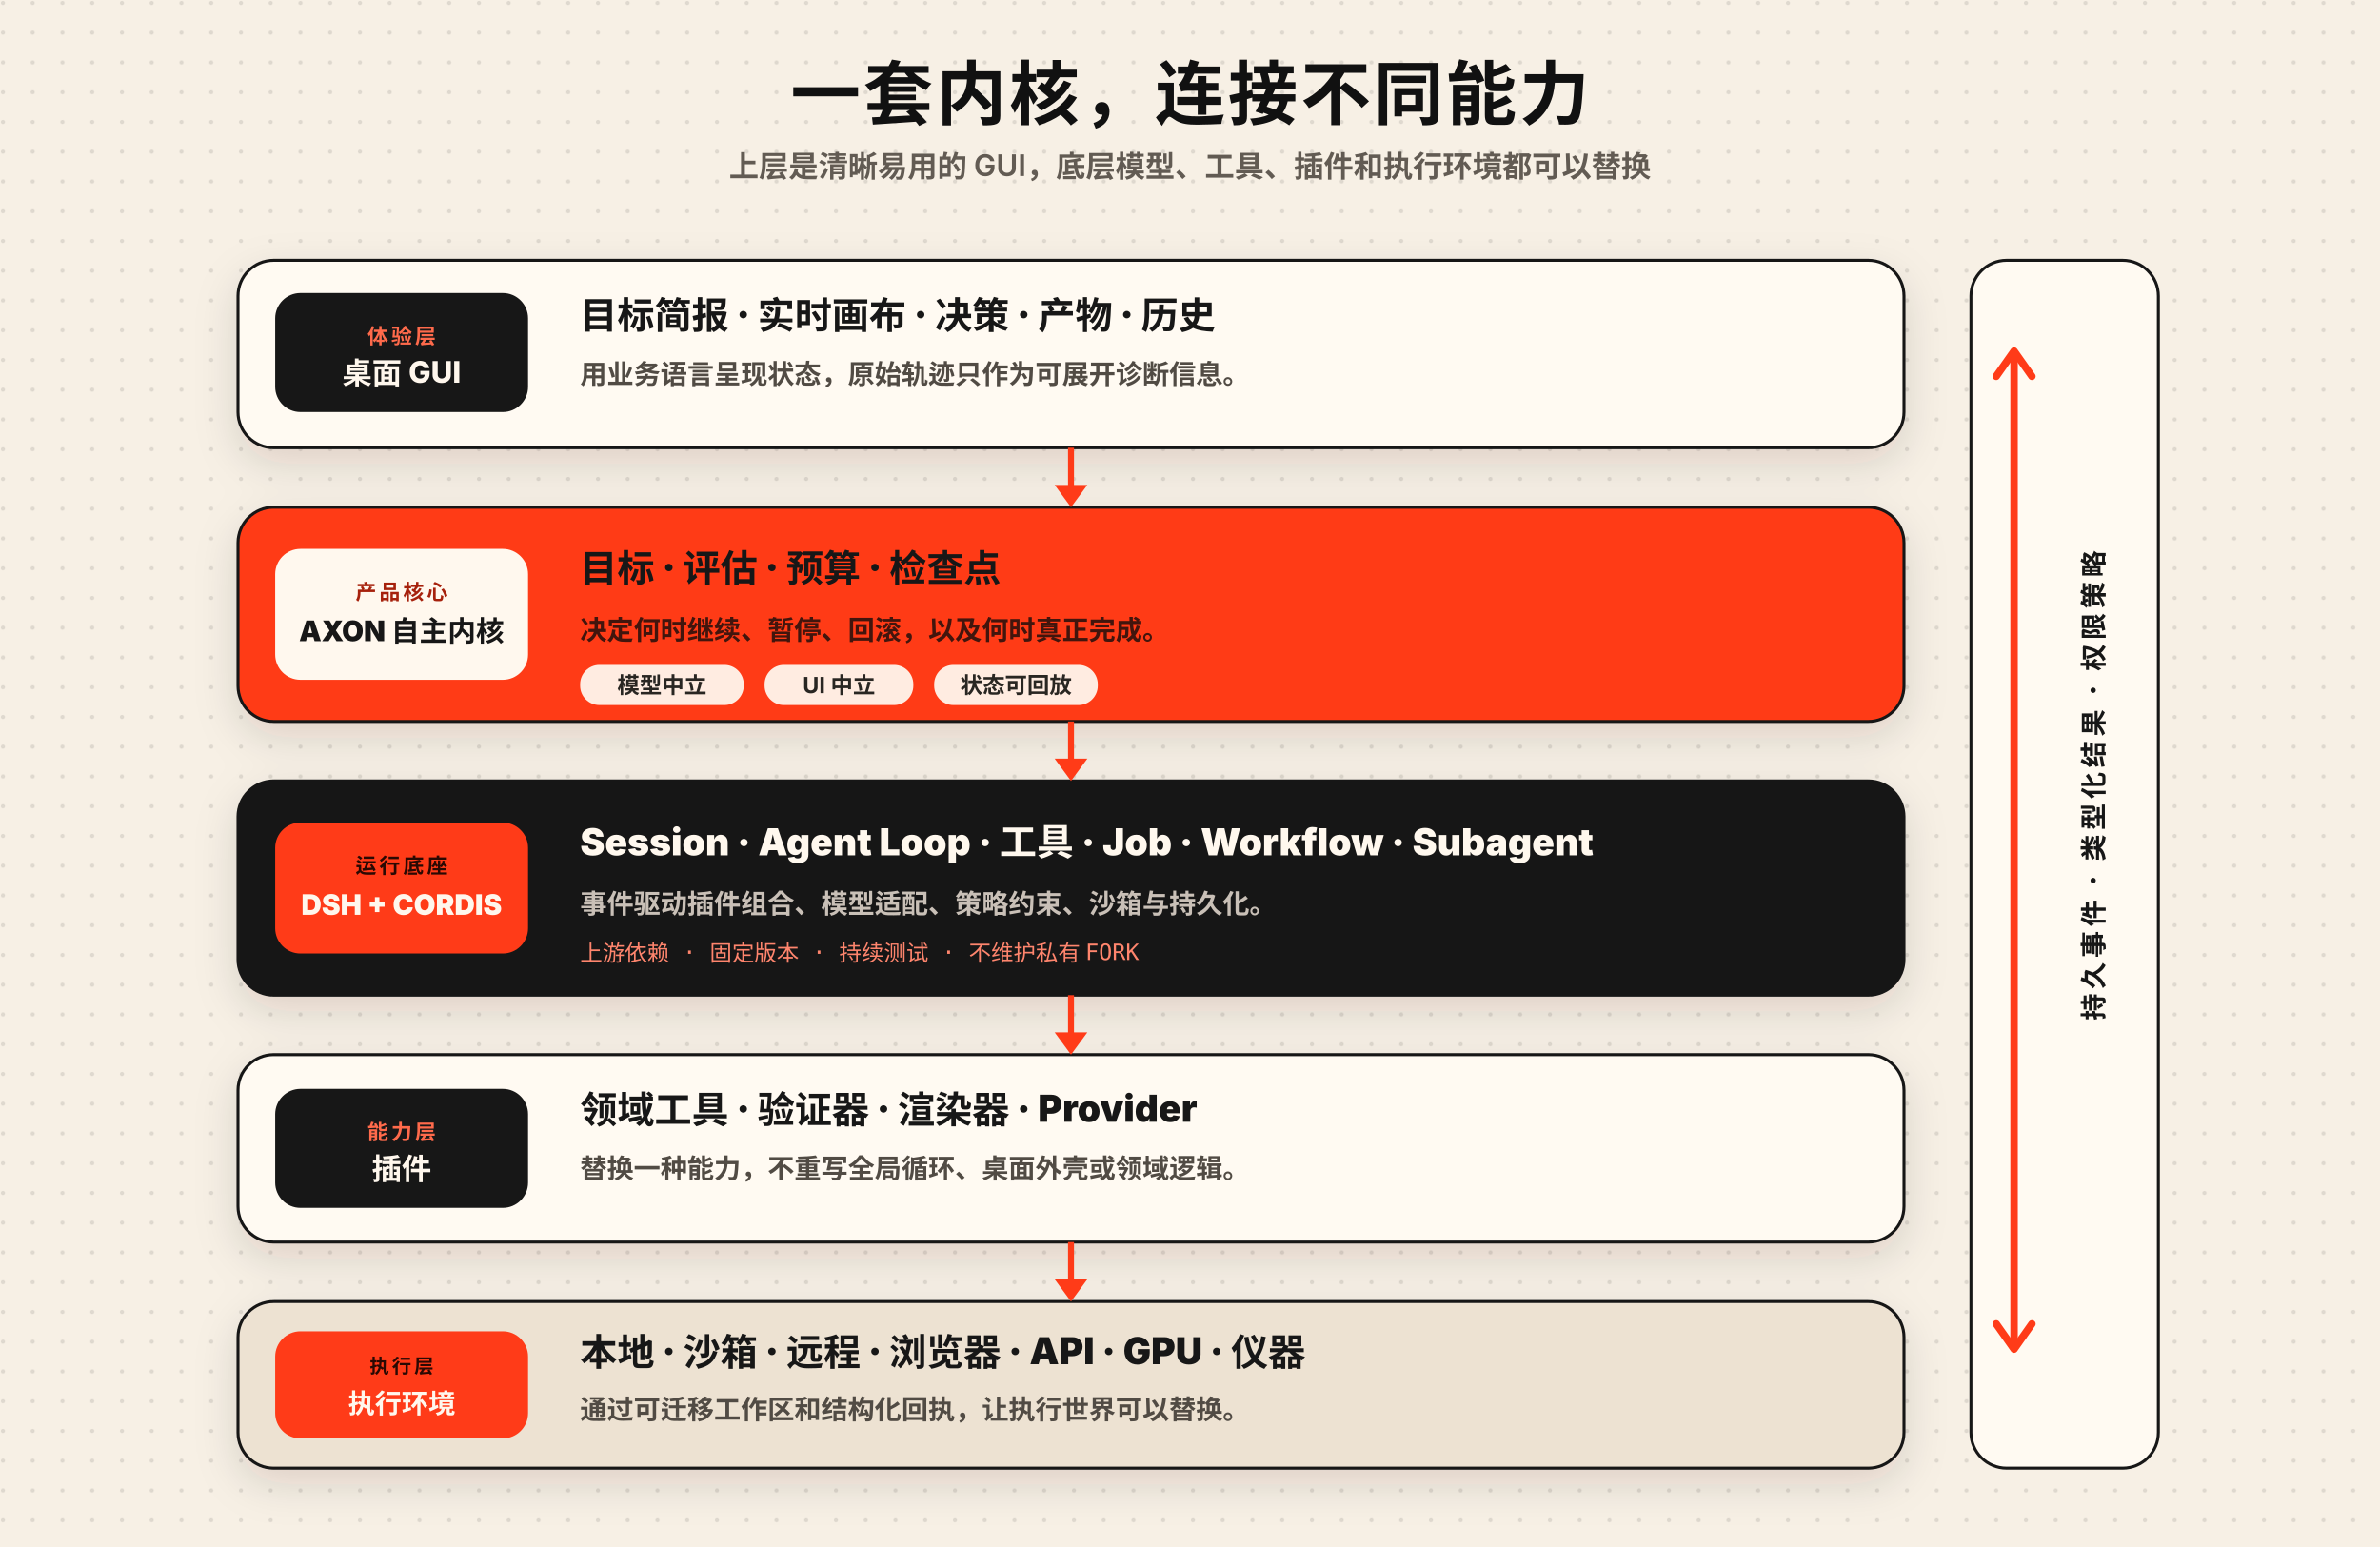
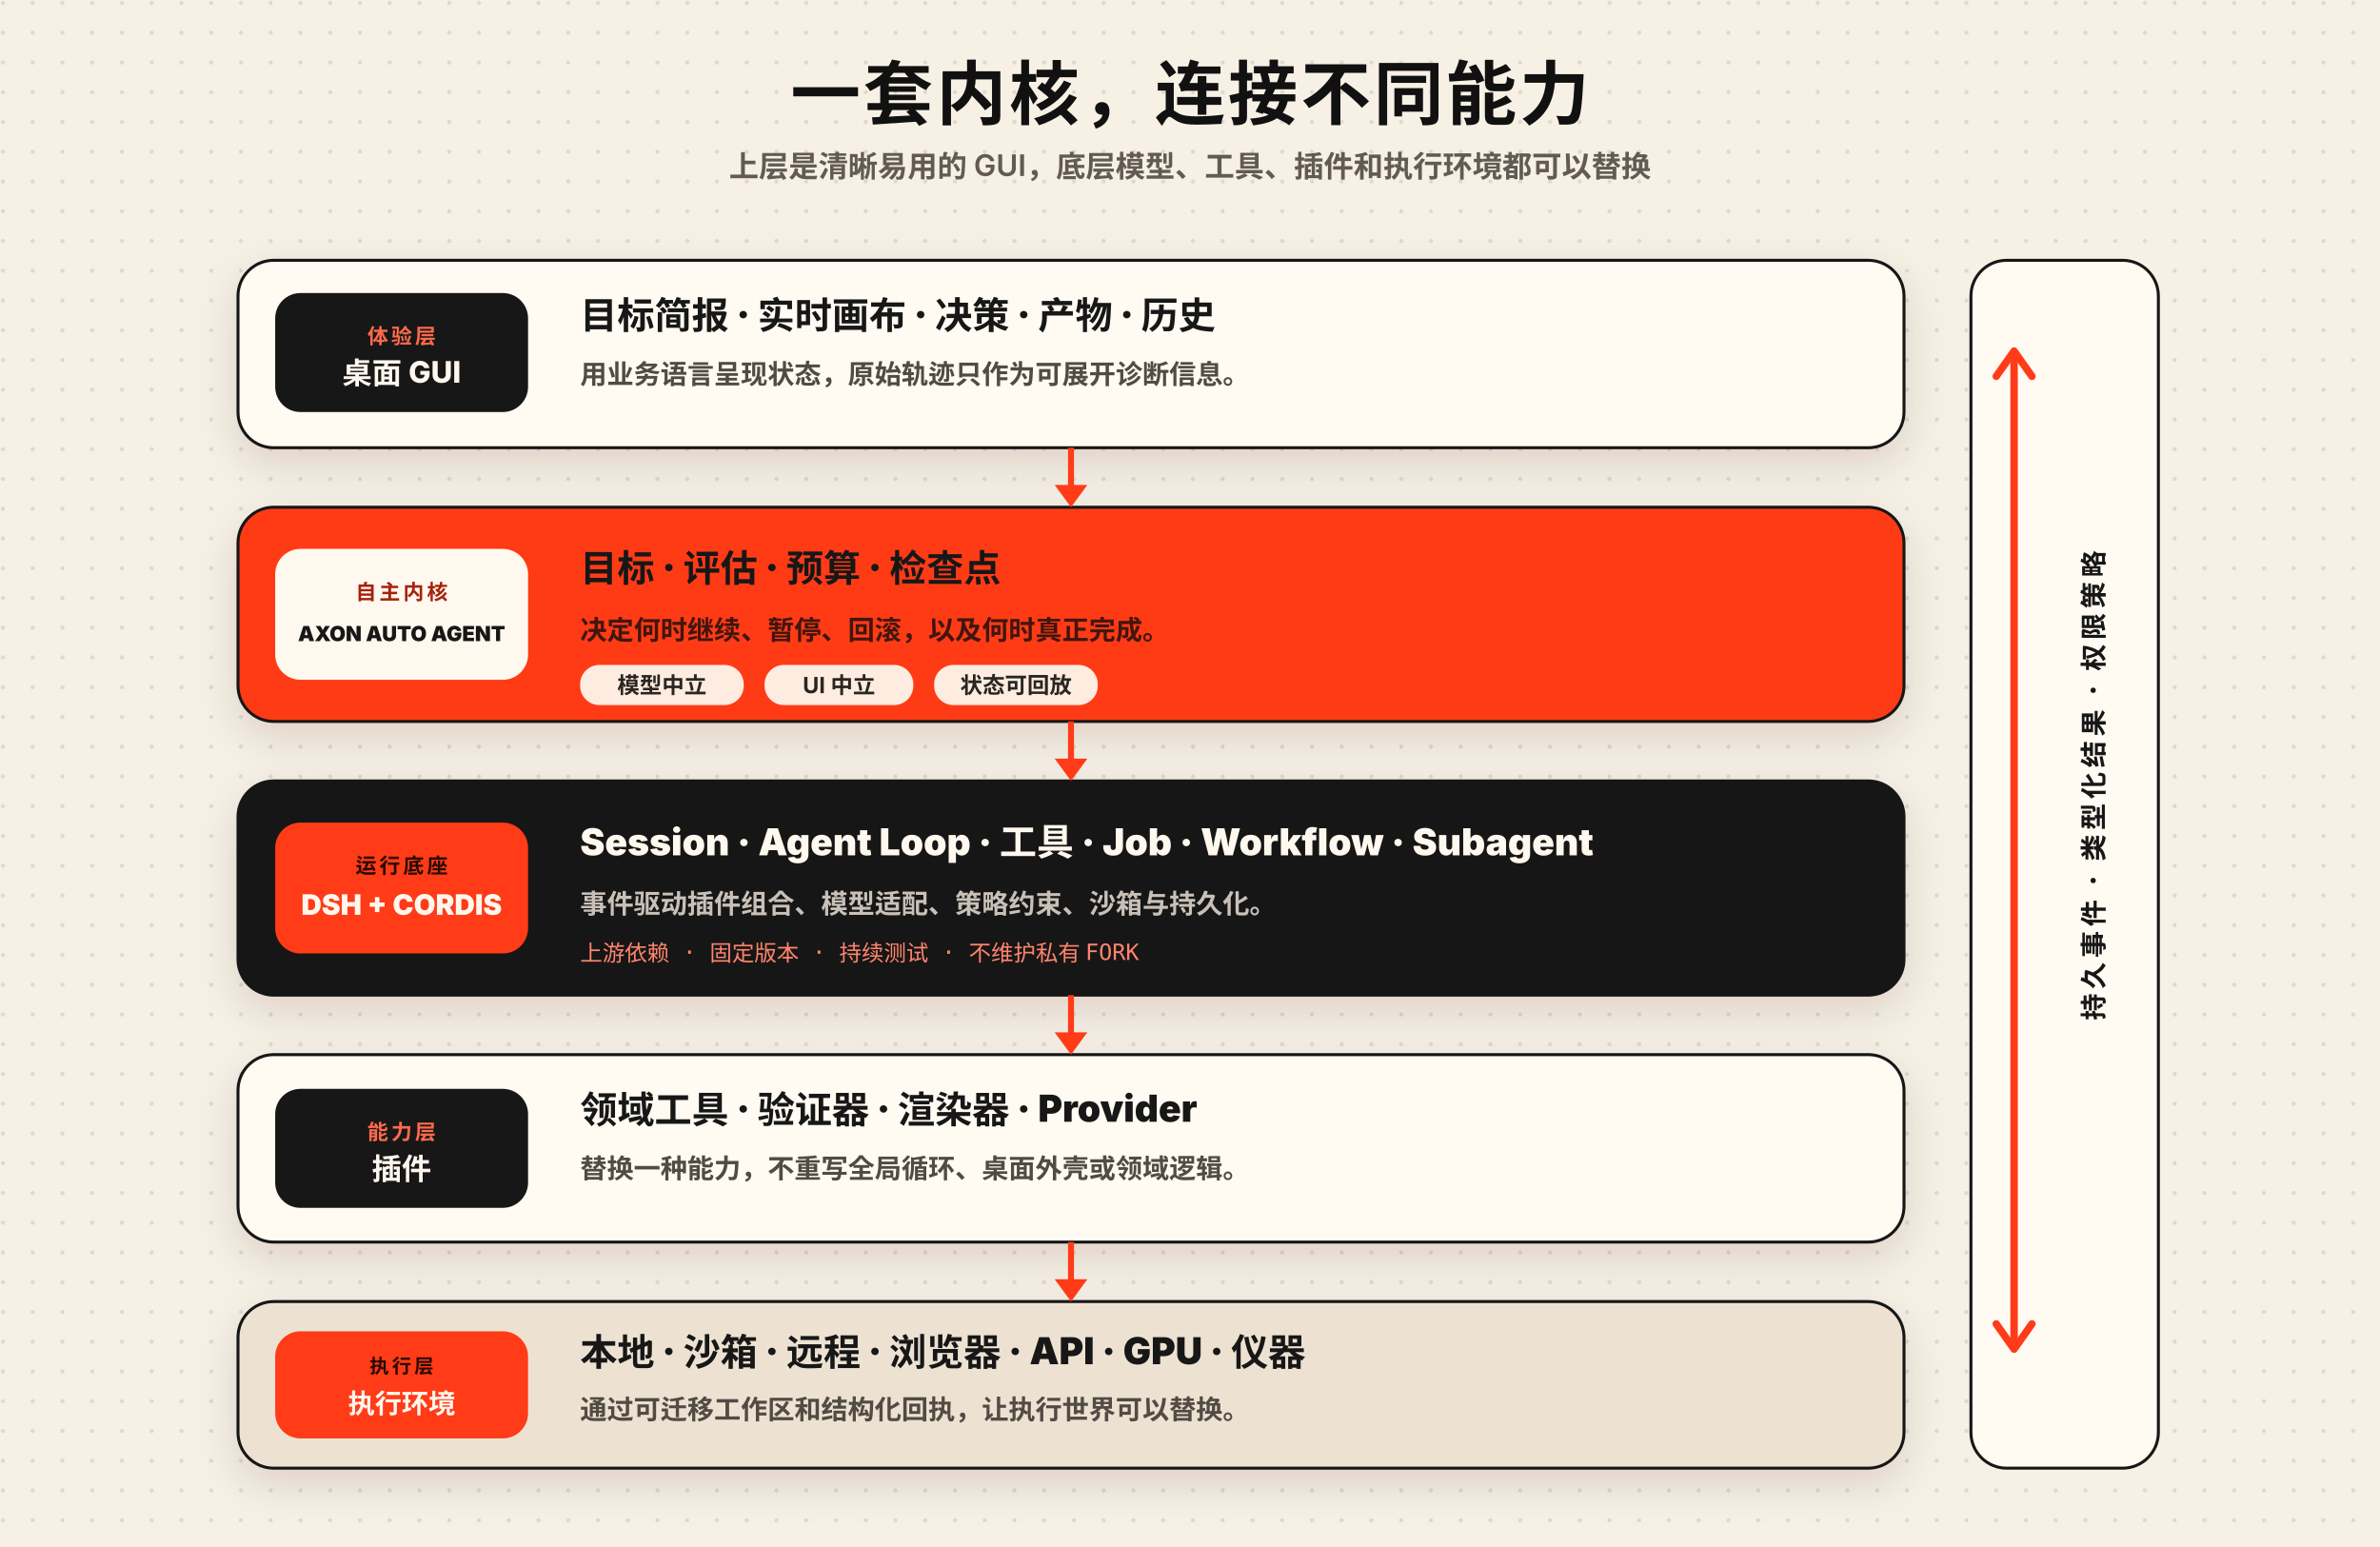
<svg xmlns="http://www.w3.org/2000/svg" width="1600" height="1040" viewBox="0 0 1600 1040" role="img" aria-labelledby="title desc">
  <defs>
    <pattern id="dots" width="20" height="20" patternUnits="userSpaceOnUse">
      <circle cx="2" cy="2" r="1.4" fill="#1b1b1b" opacity="0.11" />
    </pattern>
    <filter id="shadow" x="-20%" y="-20%" width="140%" height="150%">
      <feDropShadow dx="0" dy="10" stdDeviation="14" flood-color="#281d14" flood-opacity="0.13" />
    </filter>
    <style>
      .sans{font-family:Inter,"PingFang SC","Microsoft YaHei",ui-sans-serif,system-ui,sans-serif}
      .mono{font-family:"SFMono-Regular",Consolas,"PingFang SC",monospace}
      .h{font-size:25px;font-weight:850;fill:#171717}
      .b{font-size:18px;font-weight:560;fill:#514b44}
      .chip{font-size:15px;font-weight:720;fill:#292622}
    </style>
  </defs>
  <rect width="1600" height="1040" fill="#f7f0e5" />
  <rect width="1600" height="1040" fill="url(#dots)" />
  <text x="800" y="80" text-anchor="middle" class="sans" font-size="47" font-weight="900" letter-spacing="2" fill="#111">一套内核，连接不同能力</text>
  <text x="800" y="119" text-anchor="middle" class="sans" font-size="20" font-weight="620" fill="#625b53">上层是清晰易用的 GUI，底层模型、工具、插件和执行环境都可以替换</text>
  <g filter="url(#shadow)">
    <rect x="160" y="175" width="1120" height="126" rx="24" fill="#fffaf2" stroke="#171717" stroke-width="2" />
    <rect x="160" y="341" width="1120" height="144" rx="24" fill="#ff3b18" stroke="#171717" stroke-width="2" />
    <rect x="160" y="525" width="1120" height="144" rx="24" fill="#171717" stroke="#171717" stroke-width="2" />
    <rect x="160" y="709" width="1120" height="126" rx="24" fill="#fffaf2" stroke="#171717" stroke-width="2" />
    <rect x="160" y="875" width="1120" height="112" rx="24" fill="#ede2d2" stroke="#171717" stroke-width="2" />
  </g>
  <rect x="185" y="197" width="170" height="80" rx="17" fill="#171717" />
  <text x="270" y="231" text-anchor="middle" class="sans" font-size="14" font-weight="800" letter-spacing="2" fill="#ff6a4b">体验层</text>
  <text x="270" y="258" text-anchor="middle" class="sans" font-size="20" font-weight="820" fill="#fff7ed">桌面 GUI</text>
  <text x="390" y="221" class="sans h">目标简报 · 实时画布 · 决策 · 产物 · 历史</text>
  <text x="390" y="258" class="sans b">用业务语言呈现状态，原始轨迹只作为可展开诊断信息。</text>
  <rect x="185" y="369" width="170" height="88" rx="17" fill="#fff8ee" />
-   <text x="270" y="403" text-anchor="middle" class="sans" font-size="14" font-weight="850" letter-spacing="2" fill="#a6210c">产品核心</text>
-   <text x="270" y="431" text-anchor="middle" class="sans" font-size="19" font-weight="850" fill="#171717">AXON 自主内核</text>
+   <text x="270" y="403" text-anchor="middle" class="sans" font-size="14" font-weight="850" letter-spacing="2" fill="#a6210c">自主内核</text>
+   <text x="270" y="431" text-anchor="middle" class="sans" font-size="14" font-weight="850" fill="#171717">AXON AUTO AGENT</text>
  <text x="390" y="391" class="sans h">目标 · 评估 · 预算 · 检查点</text>
  <text x="390" y="430" class="sans" font-size="18" font-weight="650" fill="#42150d">决定何时继续、暂停、回滚，以及何时真正完成。</text>
  <g class="sans chip">
    <rect x="390" y="447" width="110" height="27" rx="13" fill="#fff8ee" opacity="0.94" />
    <text x="445" y="466" text-anchor="middle">模型中立</text>
    <rect x="514" y="447" width="100" height="27" rx="13" fill="#fff8ee" opacity="0.94" />
    <text x="564" y="466" text-anchor="middle">UI 中立</text>
    <rect x="628" y="447" width="110" height="27" rx="13" fill="#fff8ee" opacity="0.94" />
    <text x="683" y="466" text-anchor="middle">状态可回放</text>
  </g>
  <rect x="185" y="553" width="170" height="88" rx="17" fill="#ff3b18" />
  <text x="270" y="587" text-anchor="middle" class="sans" font-size="14" font-weight="850" letter-spacing="2" fill="#2a0903">运行底座</text>
  <text x="270" y="615" text-anchor="middle" class="sans" font-size="19" font-weight="850" fill="#fff7ed">DSH + CORDIS</text>
  <text x="390" y="575" class="sans" font-size="25" font-weight="850" fill="#fff8ee">Session · Agent Loop · 工具 · Job · Workflow · Subagent</text>
  <text x="390" y="614" class="sans" font-size="18" font-weight="620" fill="#c9c0b7">事件驱动插件组合、模型适配、策略约束、沙箱与持久化。</text>
  <text x="390" y="646" class="mono" font-size="15" fill="#ff856d">上游依赖 · 固定版本 · 持续测试 · 不维护私有 FORK</text>
  <rect x="185" y="732" width="170" height="80" rx="17" fill="#171717" />
  <text x="270" y="766" text-anchor="middle" class="sans" font-size="14" font-weight="800" letter-spacing="2" fill="#ff6a4b">能力层</text>
  <text x="270" y="793" text-anchor="middle" class="sans" font-size="20" font-weight="820" fill="#fff7ed">插件</text>
  <text x="390" y="755" class="sans h">领域工具 · 验证器 · 渲染器 · Provider</text>
  <text x="390" y="792" class="sans b">替换一种能力，不重写全局循环、桌面外壳或领域逻辑。</text>
  <rect x="185" y="895" width="170" height="72" rx="17" fill="#ff3b18" />
  <text x="270" y="923" text-anchor="middle" class="sans" font-size="13" font-weight="850" letter-spacing="2" fill="#2a0903">执行层</text>
  <text x="270" y="950" text-anchor="middle" class="sans" font-size="18" font-weight="850" fill="#fff7ed">执行环境</text>
  <text x="390" y="918" class="sans h">本地 · 沙箱 · 远程 · 浏览器 · API · GPU · 仪器</text>
  <text x="390" y="954" class="sans b">通过可迁移工作区和结构化回执，让执行世界可以替换。</text>
  <g fill="none" stroke="#ff3b18" stroke-width="4">
    <path d="M720 301v30" />
    <path d="M720 485v30" />
    <path d="M720 669v30" />
    <path d="M720 835v30" />
  </g>
  <g fill="#ff3b18">
    <path d="M709 326l11 15 11-15z" />
    <path d="M709 510l11 15 11-15z" />
    <path d="M709 694l11 15 11-15z" />
    <path d="M709 860l11 15 11-15z" />
  </g>
  <rect x="1325" y="175" width="126" height="812" rx="24" fill="#fffaf2" stroke="#171717" stroke-width="2" />
  <path d="M1354 239v665" stroke="#ff3b18" stroke-width="5" />
  <path d="M1342 253l12-17 12 17M1342 890l12 17 12-17" fill="none" stroke="#ff3b18" stroke-width="5" stroke-linecap="round" stroke-linejoin="round" />
  <text x="1414" y="528" transform="rotate(-90 1414 528)" text-anchor="middle" class="sans" font-size="18" font-weight="850" letter-spacing="3" fill="#171717">持久事件 · 类型化结果 · 权限策略</text>
</svg>
